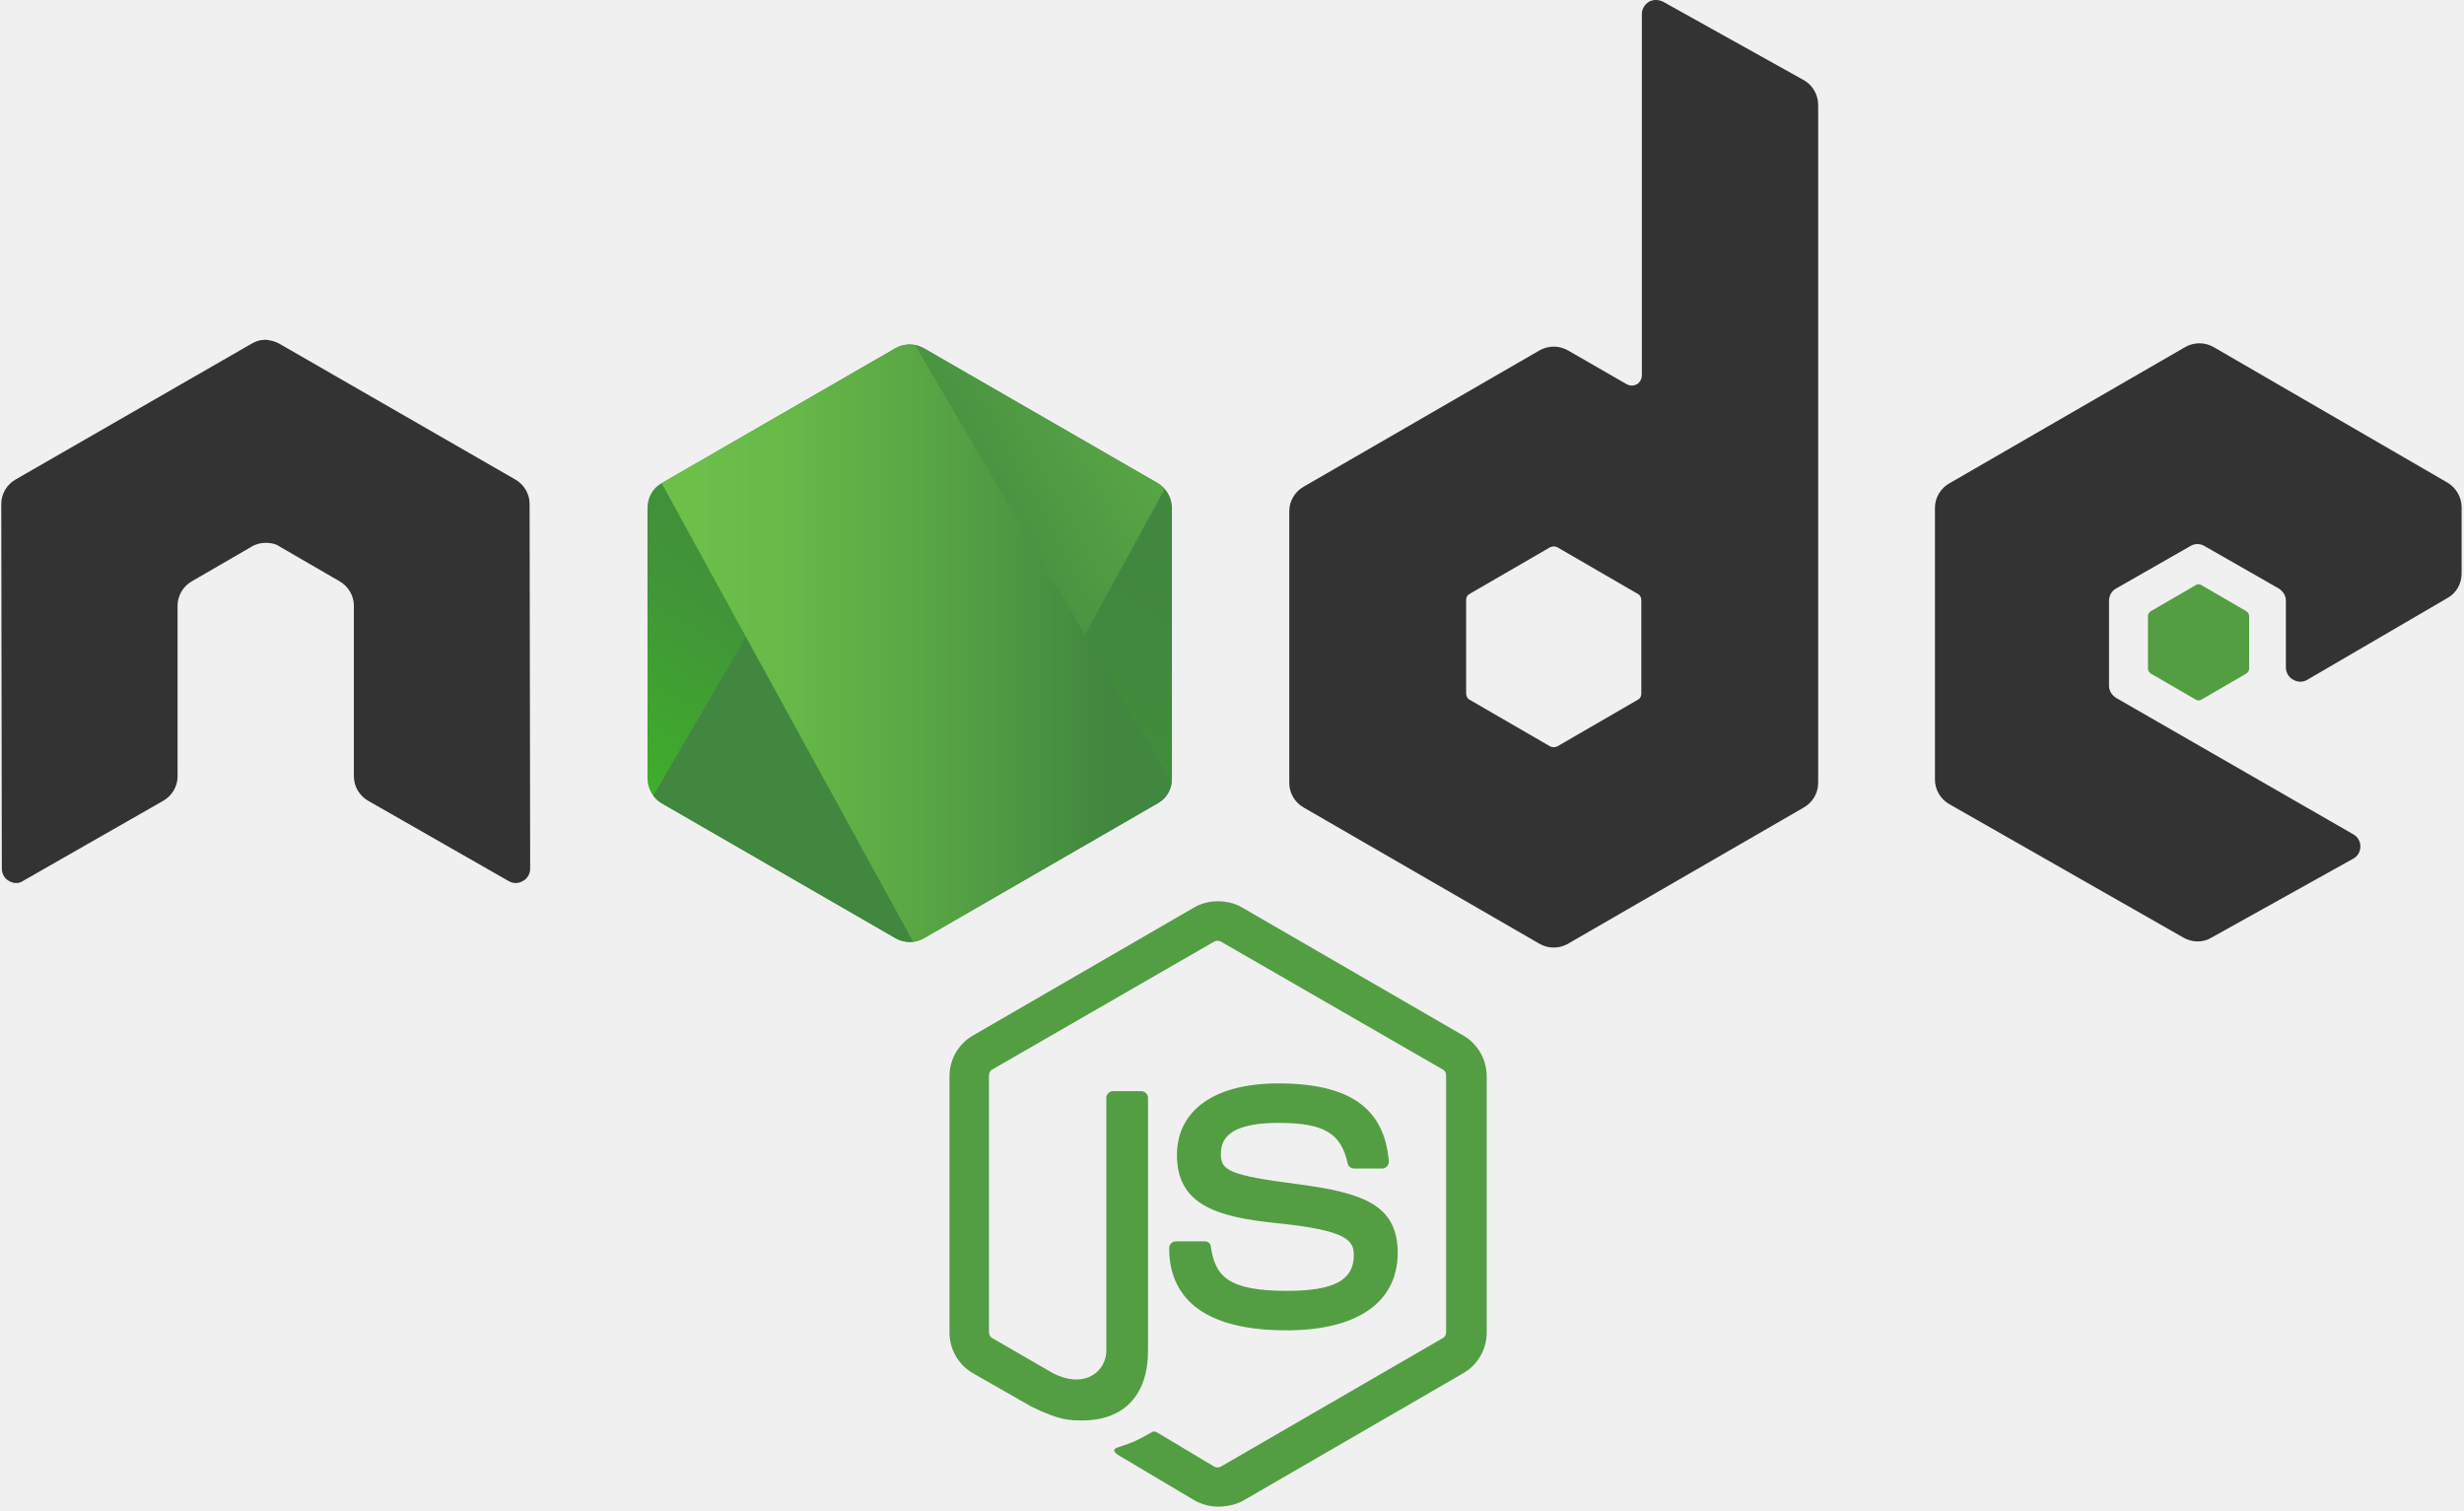
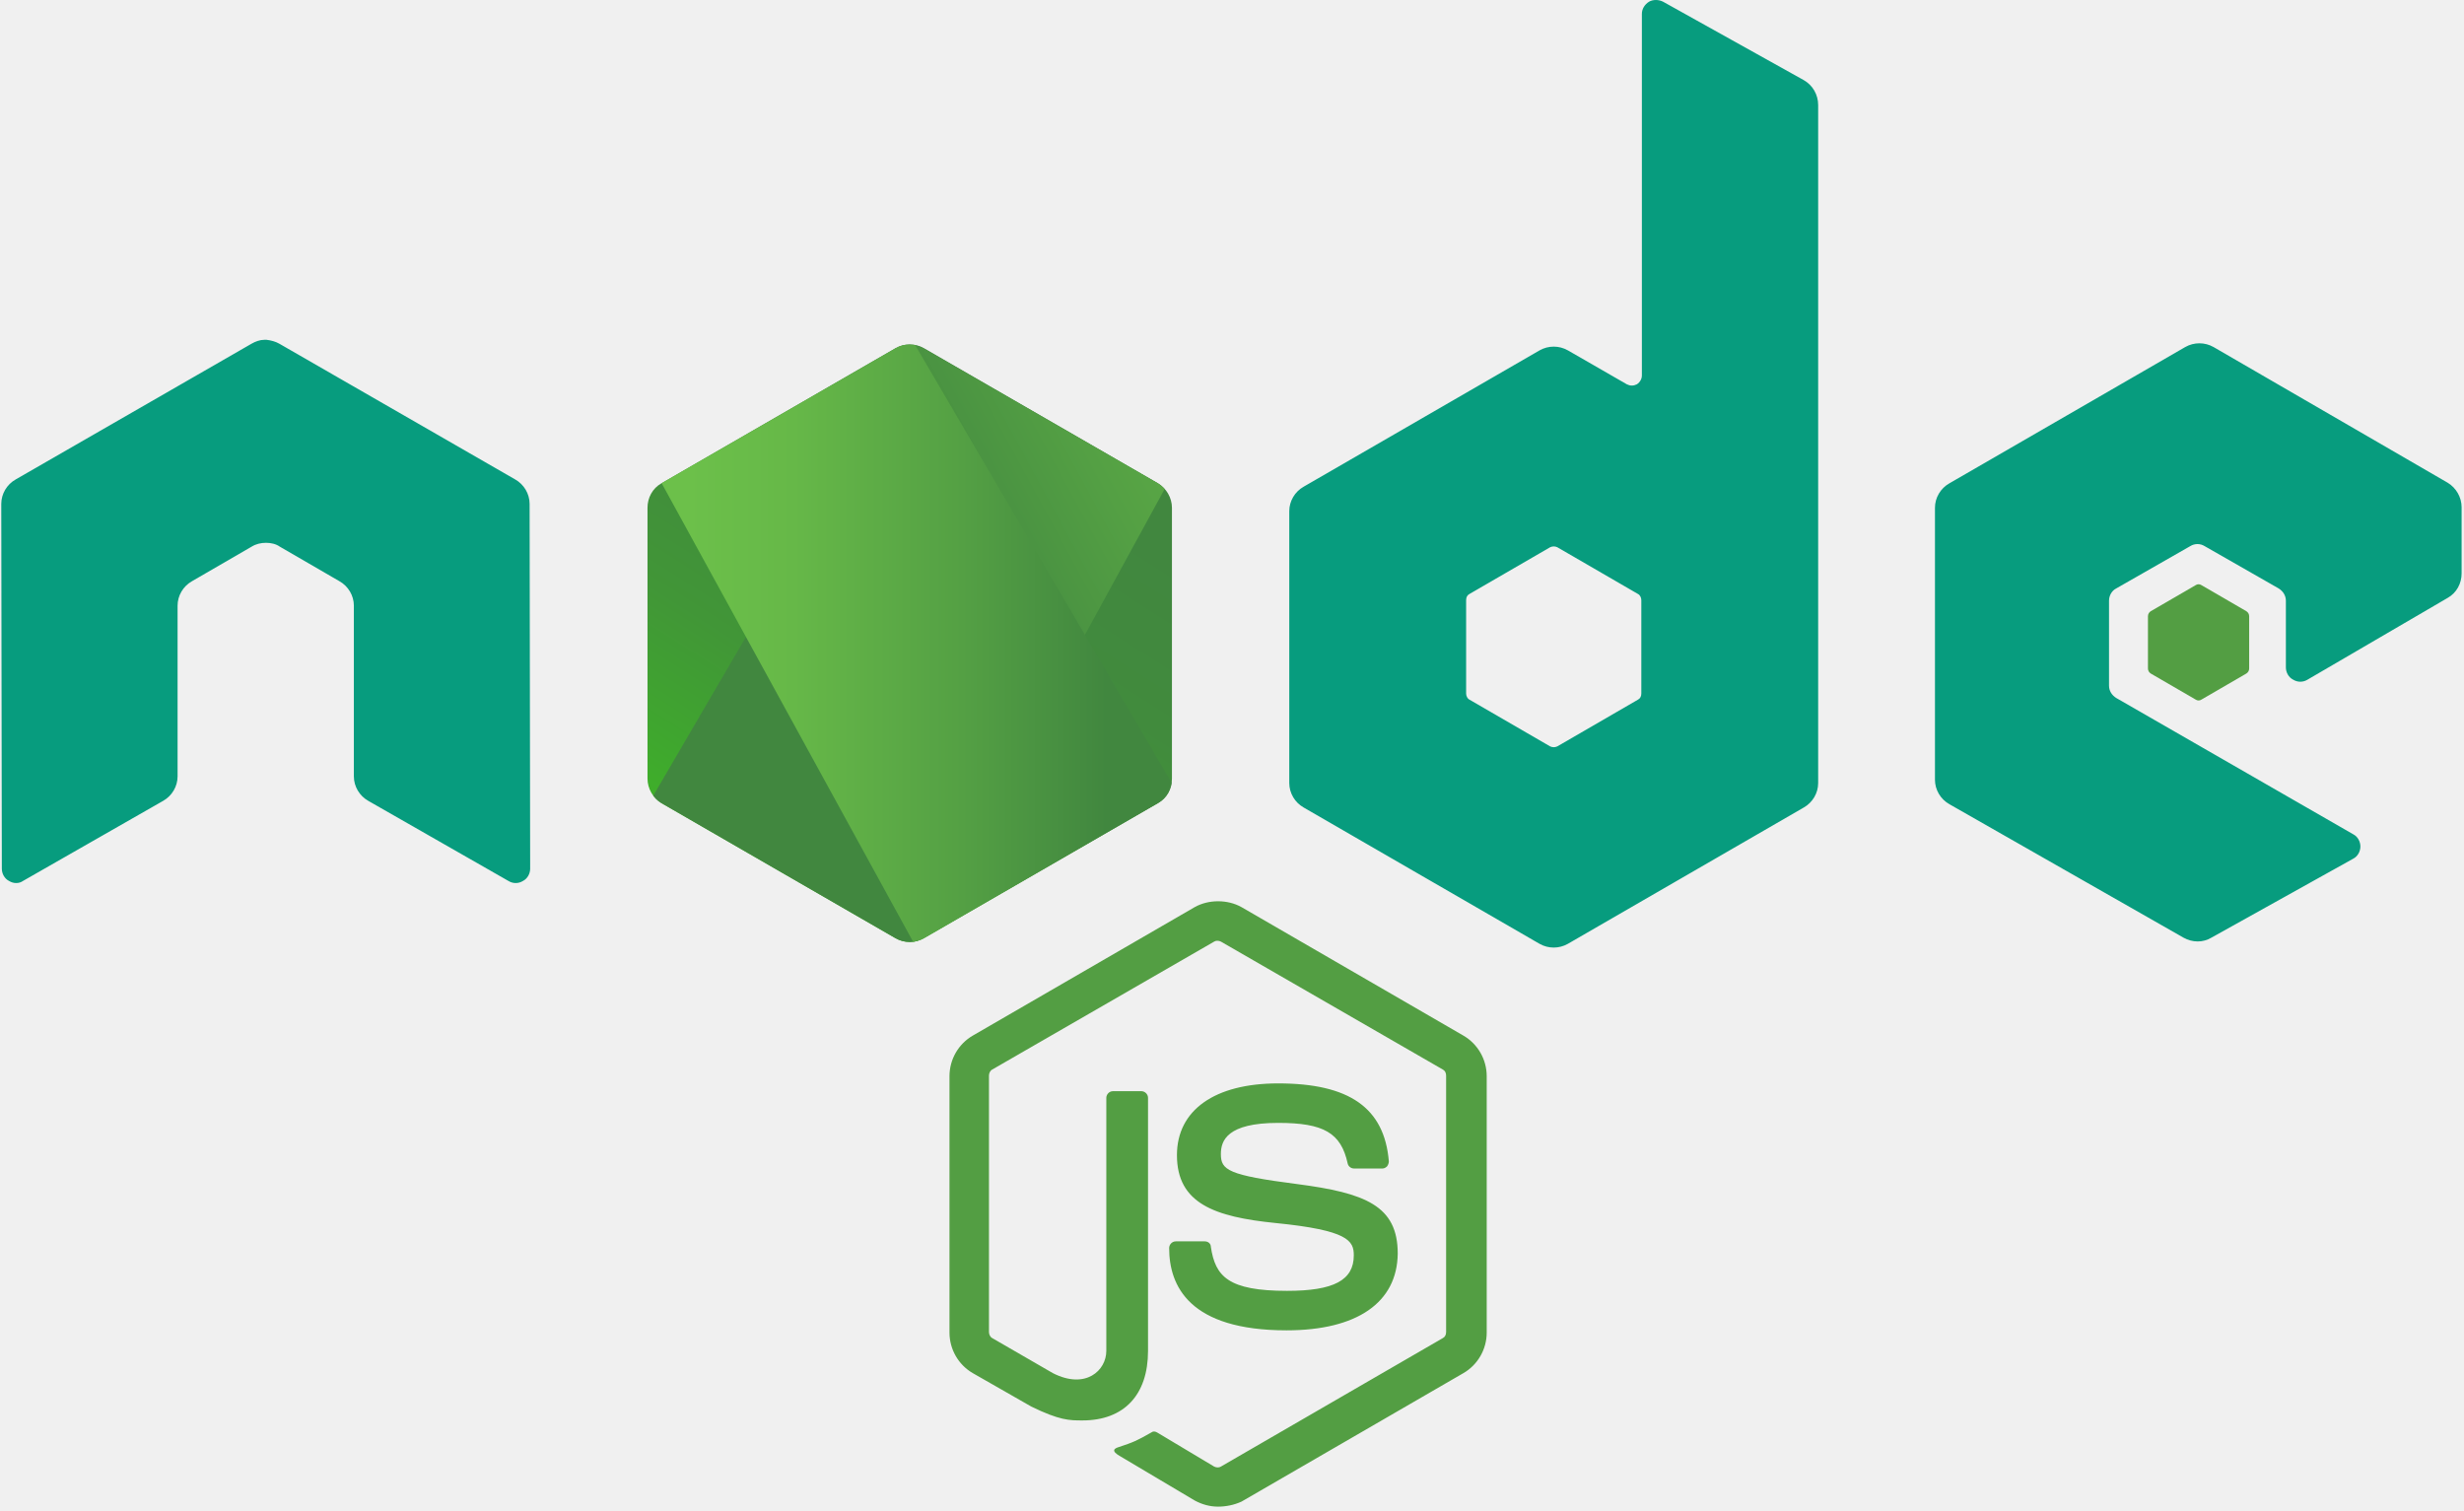
<svg xmlns="http://www.w3.org/2000/svg" xmlns:xlink="http://www.w3.org/1999/xlink" width="2500" height="1533" viewBox="0 0 512 314" preserveAspectRatio="xMidYMid">
  <defs>
    <linearGradient x1="68.188%" y1="17.487%" x2="27.823%" y2="89.755%" id="b">
      <stop stop-color="#41873F" offset="0%" />
      <stop stop-color="#418B3D" offset="32.88%" />
      <stop stop-color="#419637" offset="63.52%" />
      <stop stop-color="#3FA92D" offset="93.19%" />
      <stop stop-color="#3FAE2A" offset="100%" />
    </linearGradient>
    <path id="a" d="M57.903 1.85a5.957 5.957 0 0 0-5.894 0L3.352 29.933c-1.85 1.04-2.89 3.005-2.89 5.085v56.286c0 2.08 1.156 4.045 2.89 5.085l48.657 28.085a5.957 5.957 0 0 0 5.894 0l48.658-28.085c1.849-1.04 2.89-3.005 2.89-5.085V35.019c0-2.08-1.157-4.045-2.89-5.085L57.903 1.85z" />
    <linearGradient x1="43.277%" y1="55.169%" x2="159.245%" y2="-18.306%" id="d">
      <stop stop-color="#41873F" offset="13.76%" />
      <stop stop-color="#54A044" offset="40.32%" />
      <stop stop-color="#66B848" offset="71.36%" />
      <stop stop-color="#6CC04A" offset="90.81%" />
    </linearGradient>
    <linearGradient x1="-4413.77%" y1="13.43%" x2="5327.93%" y2="13.43%" id="e">
      <stop stop-color="#6CC04A" offset="9.192%" />
      <stop stop-color="#66B848" offset="28.64%" />
      <stop stop-color="#54A044" offset="59.68%" />
      <stop stop-color="#41873F" offset="86.24%" />
    </linearGradient>
    <linearGradient x1="-4.389%" y1="49.997%" x2="101.499%" y2="49.997%" id="f">
      <stop stop-color="#6CC04A" offset="9.192%" />
      <stop stop-color="#66B848" offset="28.64%" />
      <stop stop-color="#54A044" offset="59.68%" />
      <stop stop-color="#41873F" offset="86.24%" />
    </linearGradient>
    <linearGradient x1="-9713.77%" y1="36.21%" x2="27.93%" y2="36.21%" id="g">
      <stop stop-color="#6CC04A" offset="9.192%" />
      <stop stop-color="#66B848" offset="28.64%" />
      <stop stop-color="#54A044" offset="59.68%" />
      <stop stop-color="#41873F" offset="86.24%" />
    </linearGradient>
    <linearGradient x1="-103.861%" y1="50.275%" x2="100.797%" y2="50.275%" id="h">
      <stop stop-color="#6CC04A" offset="9.192%" />
      <stop stop-color="#66B848" offset="28.64%" />
      <stop stop-color="#54A044" offset="59.68%" />
      <stop stop-color="#41873F" offset="86.24%" />
    </linearGradient>
    <linearGradient x1="130.613%" y1="-211.069%" x2="4.393%" y2="201.605%" id="i">
      <stop stop-color="#41873F" offset="0%" />
      <stop stop-color="#418B3D" offset="32.88%" />
      <stop stop-color="#419637" offset="63.52%" />
      <stop stop-color="#3FA92D" offset="93.19%" />
      <stop stop-color="#3FAE2A" offset="100%" />
    </linearGradient>
  </defs>
  <g fill="none">
    <path d="M253.11 313.094c-1.733 0-3.351-.462-4.854-1.271l-15.371-9.13c-2.312-1.272-1.156-1.734-.462-1.965 3.12-1.04 3.698-1.272 6.934-3.12.347-.232.81-.116 1.156.115l11.789 7.05c.462.231 1.04.231 1.386 0l46.115-26.698c.462-.231.694-.694.694-1.271v-53.28c0-.579-.232-1.04-.694-1.272l-46.115-26.582c-.462-.232-1.04-.232-1.386 0l-46.115 26.582c-.462.231-.694.809-.694 1.271v53.28c0 .463.232 1.04.694 1.272l12.598 7.281c6.819 3.467 11.095-.578 11.095-4.623v-52.587c0-.693.578-1.387 1.387-1.387h5.894c.694 0 1.387.578 1.387 1.387v52.587c0 9.13-4.97 14.447-13.638 14.447-2.658 0-4.738 0-10.633-2.89l-12.135-6.934c-3.005-1.733-4.854-4.97-4.854-8.437v-53.28c0-3.467 1.849-6.704 4.854-8.437l46.114-26.698c2.89-1.618 6.82-1.618 9.709 0l46.114 26.698c3.005 1.733 4.855 4.97 4.855 8.437v53.28c0 3.467-1.85 6.704-4.855 8.437l-46.114 26.698c-1.503.694-3.236 1.04-4.854 1.04zm14.216-36.637c-20.225 0-24.386-9.246-24.386-17.105 0-.694.578-1.387 1.387-1.387h6.01c.693 0 1.271.462 1.271 1.156.925 6.125 3.583 9.13 15.834 9.13 9.708 0 13.87-2.196 13.87-7.397 0-3.005-1.157-5.2-16.297-6.703-12.598-1.272-20.457-4.045-20.457-14.1 0-9.362 7.86-14.91 21.035-14.91 14.793 0 22.075 5.086 23 16.18 0 .348-.116.694-.347 1.041-.232.231-.578.462-.925.462h-6.01c-.578 0-1.156-.462-1.271-1.04-1.387-6.356-4.97-8.437-14.447-8.437-10.633 0-11.905 3.699-11.905 6.472 0 3.352 1.503 4.392 15.834 6.241 14.216 1.85 20.92 4.508 20.92 14.447-.116 10.171-8.437 15.95-23.116 15.95z" fill="#539E43" />
-     <path d="M110.028 104.712c0-2.08-1.156-4.046-3.005-5.086l-49.004-28.2c-.81-.463-1.734-.694-2.658-.81h-.463c-.924 0-1.849.347-2.658.81l-49.004 28.2c-1.85 1.04-3.005 3.005-3.005 5.086l.116 75.817c0 1.04.578 2.08 1.502 2.543.925.578 2.08.578 2.89 0l29.125-16.643c1.849-1.04 3.005-3.005 3.005-5.085v-35.482c0-2.08 1.155-4.045 3.005-5.085l12.366-7.166c.925-.578 1.965-.81 3.005-.81 1.04 0 2.08.232 2.89.81l12.366 7.166c1.85 1.04 3.005 3.004 3.005 5.085v35.482c0 2.08 1.156 4.045 3.005 5.085l29.125 16.643c.925.578 2.08.578 3.005 0 .925-.463 1.503-1.503 1.503-2.543l-.116-75.817zM345.571.347c-.924-.463-2.08-.463-2.89 0-.924.578-1.502 1.502-1.502 2.542v75.125c0 .693-.346 1.386-1.04 1.849-.693.346-1.387.346-2.08 0l-12.251-7.05a5.957 5.957 0 0 0-5.895 0l-49.004 28.316c-1.849 1.04-3.005 3.005-3.005 5.085v56.516c0 2.08 1.156 4.046 3.005 5.086l49.004 28.316a5.957 5.957 0 0 0 5.895 0l49.004-28.316c1.849-1.04 3.005-3.005 3.005-5.086V21.844c0-2.196-1.156-4.16-3.005-5.201L345.572.347zm-4.507 143.776c0 .578-.231 1.04-.694 1.271l-16.758 9.708a1.714 1.714 0 0 1-1.503 0l-16.758-9.708c-.463-.231-.694-.809-.694-1.271v-19.417c0-.578.231-1.04.694-1.271l16.758-9.709a1.714 1.714 0 0 1 1.503 0l16.758 9.709c.463.23.694.809.694 1.271v19.417zM508.648 124.244c1.85-1.04 2.89-3.005 2.89-5.086v-13.753c0-2.08-1.156-4.045-2.89-5.085l-48.657-28.2a5.957 5.957 0 0 0-5.894 0l-49.004 28.315c-1.85 1.04-3.005 3.005-3.005 5.086v56.516c0 2.08 1.155 4.045 3.005 5.085l48.657 27.738c1.85 1.04 4.045 1.04 5.779 0L489 178.45c.925-.463 1.503-1.503 1.503-2.543 0-1.04-.578-2.08-1.503-2.543l-49.235-28.316c-.924-.577-1.502-1.502-1.502-2.542v-17.683c0-1.04.578-2.08 1.502-2.543l15.372-8.784a2.821 2.821 0 0 1 3.005 0l15.371 8.784c.925.578 1.503 1.502 1.503 2.543v13.869c0 1.04.578 2.08 1.502 2.542.925.578 2.08.578 3.005 0l29.125-16.99z" fill="#333" />
+     <path d="M110.028 104.712c0-2.08-1.156-4.046-3.005-5.086l-49.004-28.2c-.81-.463-1.734-.694-2.658-.81h-.463c-.924 0-1.849.347-2.658.81l-49.004 28.2c-1.85 1.04-3.005 3.005-3.005 5.086l.116 75.817c0 1.04.578 2.08 1.502 2.543.925.578 2.08.578 2.89 0l29.125-16.643c1.849-1.04 3.005-3.005 3.005-5.085v-35.482c0-2.08 1.155-4.045 3.005-5.085l12.366-7.166c.925-.578 1.965-.81 3.005-.81 1.04 0 2.08.232 2.89.81l12.366 7.166c1.85 1.04 3.005 3.004 3.005 5.085v35.482c0 2.08 1.156 4.045 3.005 5.085l29.125 16.643c.925.578 2.08.578 3.005 0 .925-.463 1.503-1.503 1.503-2.543l-.116-75.817zM345.571.347c-.924-.463-2.08-.463-2.89 0-.924.578-1.502 1.502-1.502 2.542v75.125c0 .693-.346 1.386-1.04 1.849-.693.346-1.387.346-2.08 0l-12.251-7.05a5.957 5.957 0 0 0-5.895 0l-49.004 28.316c-1.849 1.04-3.005 3.005-3.005 5.085v56.516c0 2.08 1.156 4.046 3.005 5.086l49.004 28.316a5.957 5.957 0 0 0 5.895 0l49.004-28.316c1.849-1.04 3.005-3.005 3.005-5.086V21.844c0-2.196-1.156-4.16-3.005-5.201L345.572.347zm-4.507 143.776c0 .578-.231 1.04-.694 1.271l-16.758 9.708a1.714 1.714 0 0 1-1.503 0l-16.758-9.708c-.463-.231-.694-.809-.694-1.271v-19.417c0-.578.231-1.04.694-1.271l16.758-9.709a1.714 1.714 0 0 1 1.503 0l16.758 9.709c.463.23.694.809.694 1.271v19.417zM508.648 124.244c1.85-1.04 2.89-3.005 2.89-5.086v-13.753c0-2.08-1.156-4.045-2.89-5.085l-48.657-28.2a5.957 5.957 0 0 0-5.894 0l-49.004 28.315c-1.85 1.04-3.005 3.005-3.005 5.086v56.516c0 2.08 1.155 4.045 3.005 5.085l48.657 27.738c1.85 1.04 4.045 1.04 5.779 0L489 178.45c.925-.463 1.503-1.503 1.503-2.543 0-1.04-.578-2.08-1.503-2.543l-49.235-28.316c-.924-.577-1.502-1.502-1.502-2.542v-17.683c0-1.04.578-2.08 1.502-2.543l15.372-8.784a2.821 2.821 0 0 1 3.005 0l15.371 8.784c.925.578 1.503 1.502 1.503 2.543v13.869c0 1.04.578 2.08 1.502 2.542.925.578 2.08.578 3.005 0l29.125-16.99z" fill="#079C7E" />
    <path d="M456.293 121.586a1.05 1.05 0 0 1 1.155 0l9.362 5.432c.347.23.578.577.578 1.04v10.864c0 .462-.231.809-.578 1.04l-9.362 5.432a1.05 1.05 0 0 1-1.155 0l-9.362-5.432c-.347-.231-.578-.578-.578-1.04v-10.864c0-.463.231-.81.578-1.04l9.362-5.432z" fill="#539E43" />
    <g transform="translate(134.068 70.501)">
      <mask id="c" fill="#fff">
        <use xlink:href="#a" />
      </mask>
      <use fill="url(#b)" xlink:href="#a" />
      <g mask="url(#c)">
        <path d="M51.893 1.85L3.121 29.933C1.27 30.974 0 32.94 0 35.02v56.286c0 1.387.578 2.658 1.502 3.698L56.285 1.156c-1.387-.231-3.005-.116-4.392.693zM56.632 125.053c.462-.116.925-.347 1.387-.578l48.773-28.085c1.85-1.04 3.005-3.005 3.005-5.085V35.019c0-1.502-.694-3.005-1.734-4.045l-51.43 94.079z" />
        <path d="M106.676 29.934L57.788 1.85a8.025 8.025 0 0 0-1.503-.578L1.502 95.12a6.082 6.082 0 0 0 1.619 1.387l48.888 28.085c1.387.809 3.005 1.04 4.507.577l51.432-94.078c-.347-.462-.81-.81-1.272-1.156z" fill="url(#d)" />
      </g>
      <g mask="url(#c)">
        <path d="M109.797 91.305V35.019c0-2.08-1.271-4.045-3.12-5.085L57.786 1.85a5.106 5.106 0 0 0-1.848-.693l53.511 91.42c.231-.347.347-.809.347-1.271zM3.12 29.934C1.272 30.974 0 32.94 0 35.02v56.286c0 2.08 1.387 4.045 3.12 5.085l48.889 28.085c1.156.693 2.427.925 3.814.693L3.467 29.818l-.346.116z" />
        <path fill="url(#e)" fill-rule="evenodd" d="M50.391.809l-.693.347h.924l-.231-.347z" transform="translate(0 -9.246)" />
        <path d="M106.792 105.636c1.387-.809 2.427-2.196 2.89-3.698L56.053 10.402c-1.387-.231-2.89-.116-4.16.693L3.351 39.065l52.355 95.465a8.057 8.057 0 0 0 2.196-.693l48.889-28.2z" fill="url(#f)" fill-rule="evenodd" transform="translate(0 -9.246)" />
        <path fill="url(#g)" fill-rule="evenodd" d="M111.3 104.712l-.347-.578v.809l.346-.231z" transform="translate(0 -9.246)" />
        <path d="M106.792 105.636l-48.773 28.085a6.973 6.973 0 0 1-2.196.693l.925 1.734 54.089-31.32v-.694l-1.387-2.312c-.231 1.618-1.271 3.005-2.658 3.814z" fill="url(#h)" fill-rule="evenodd" transform="translate(0 -9.246)" />
        <path d="M106.792 105.636l-48.773 28.085a6.973 6.973 0 0 1-2.196.693l.925 1.734 54.089-31.32v-.694l-1.387-2.312c-.231 1.618-1.271 3.005-2.658 3.814z" fill="url(#i)" fill-rule="evenodd" transform="translate(0 -9.246)" />
      </g>
    </g>
  </g>
</svg>
